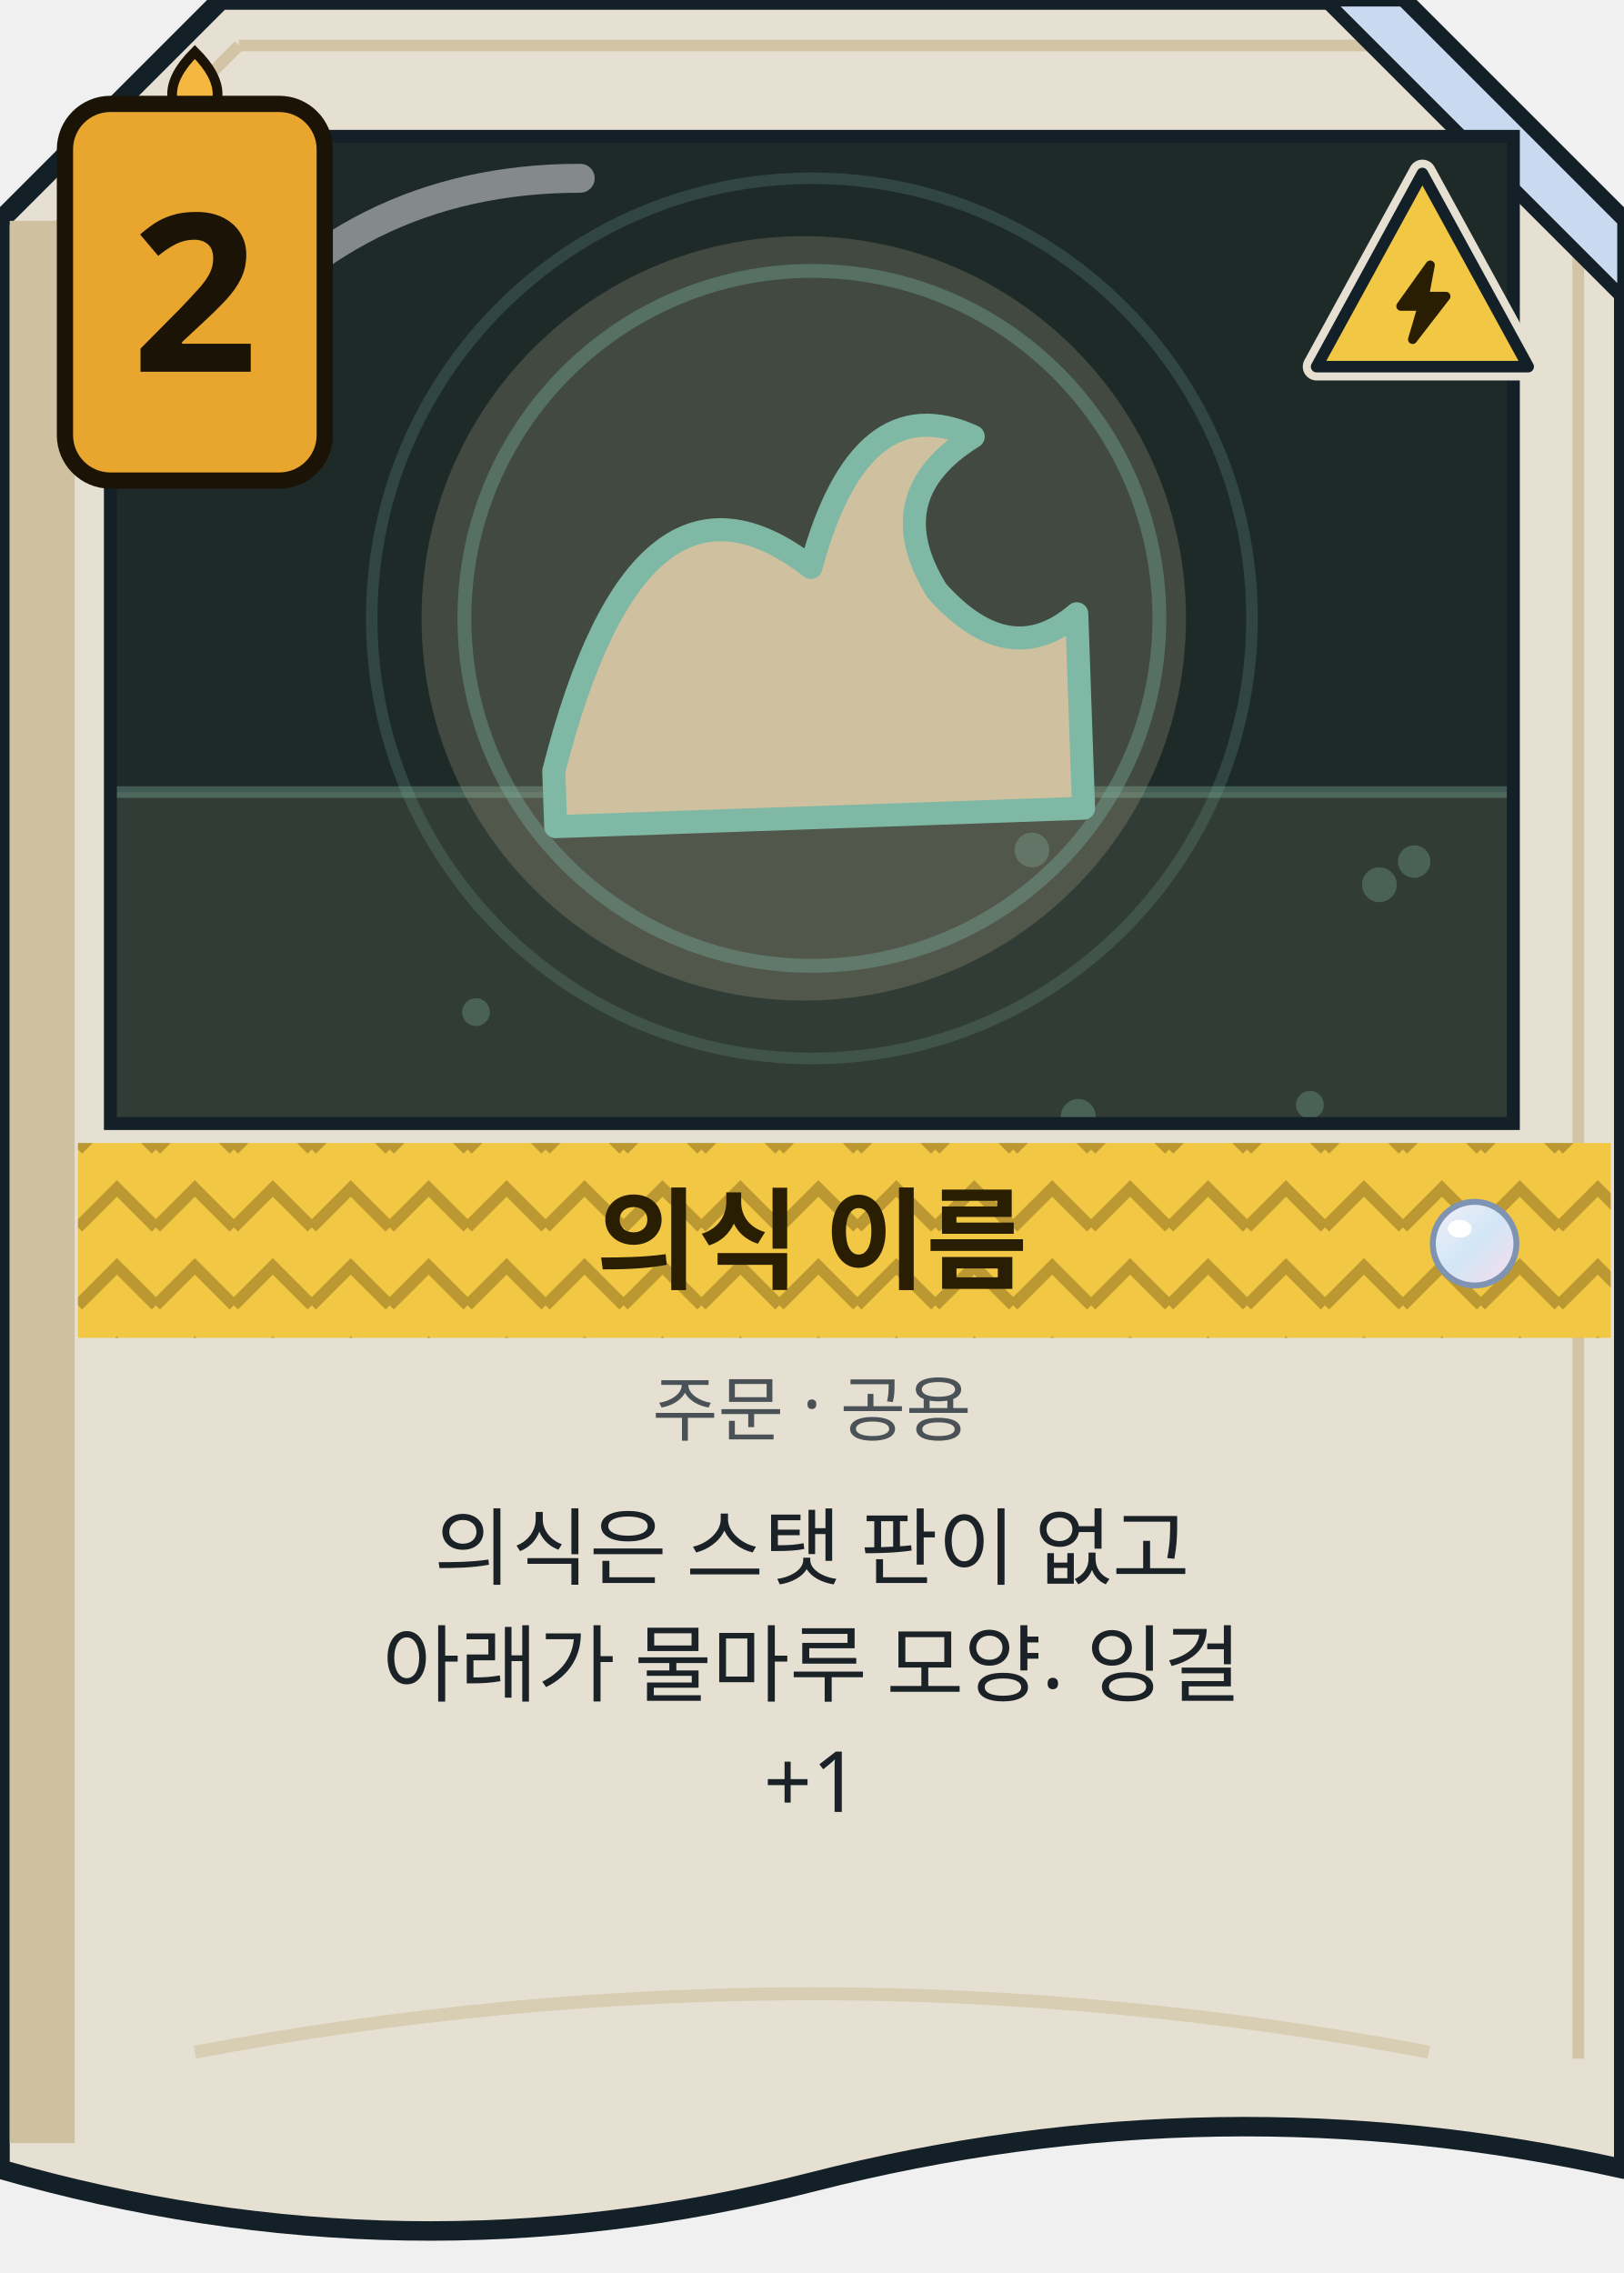
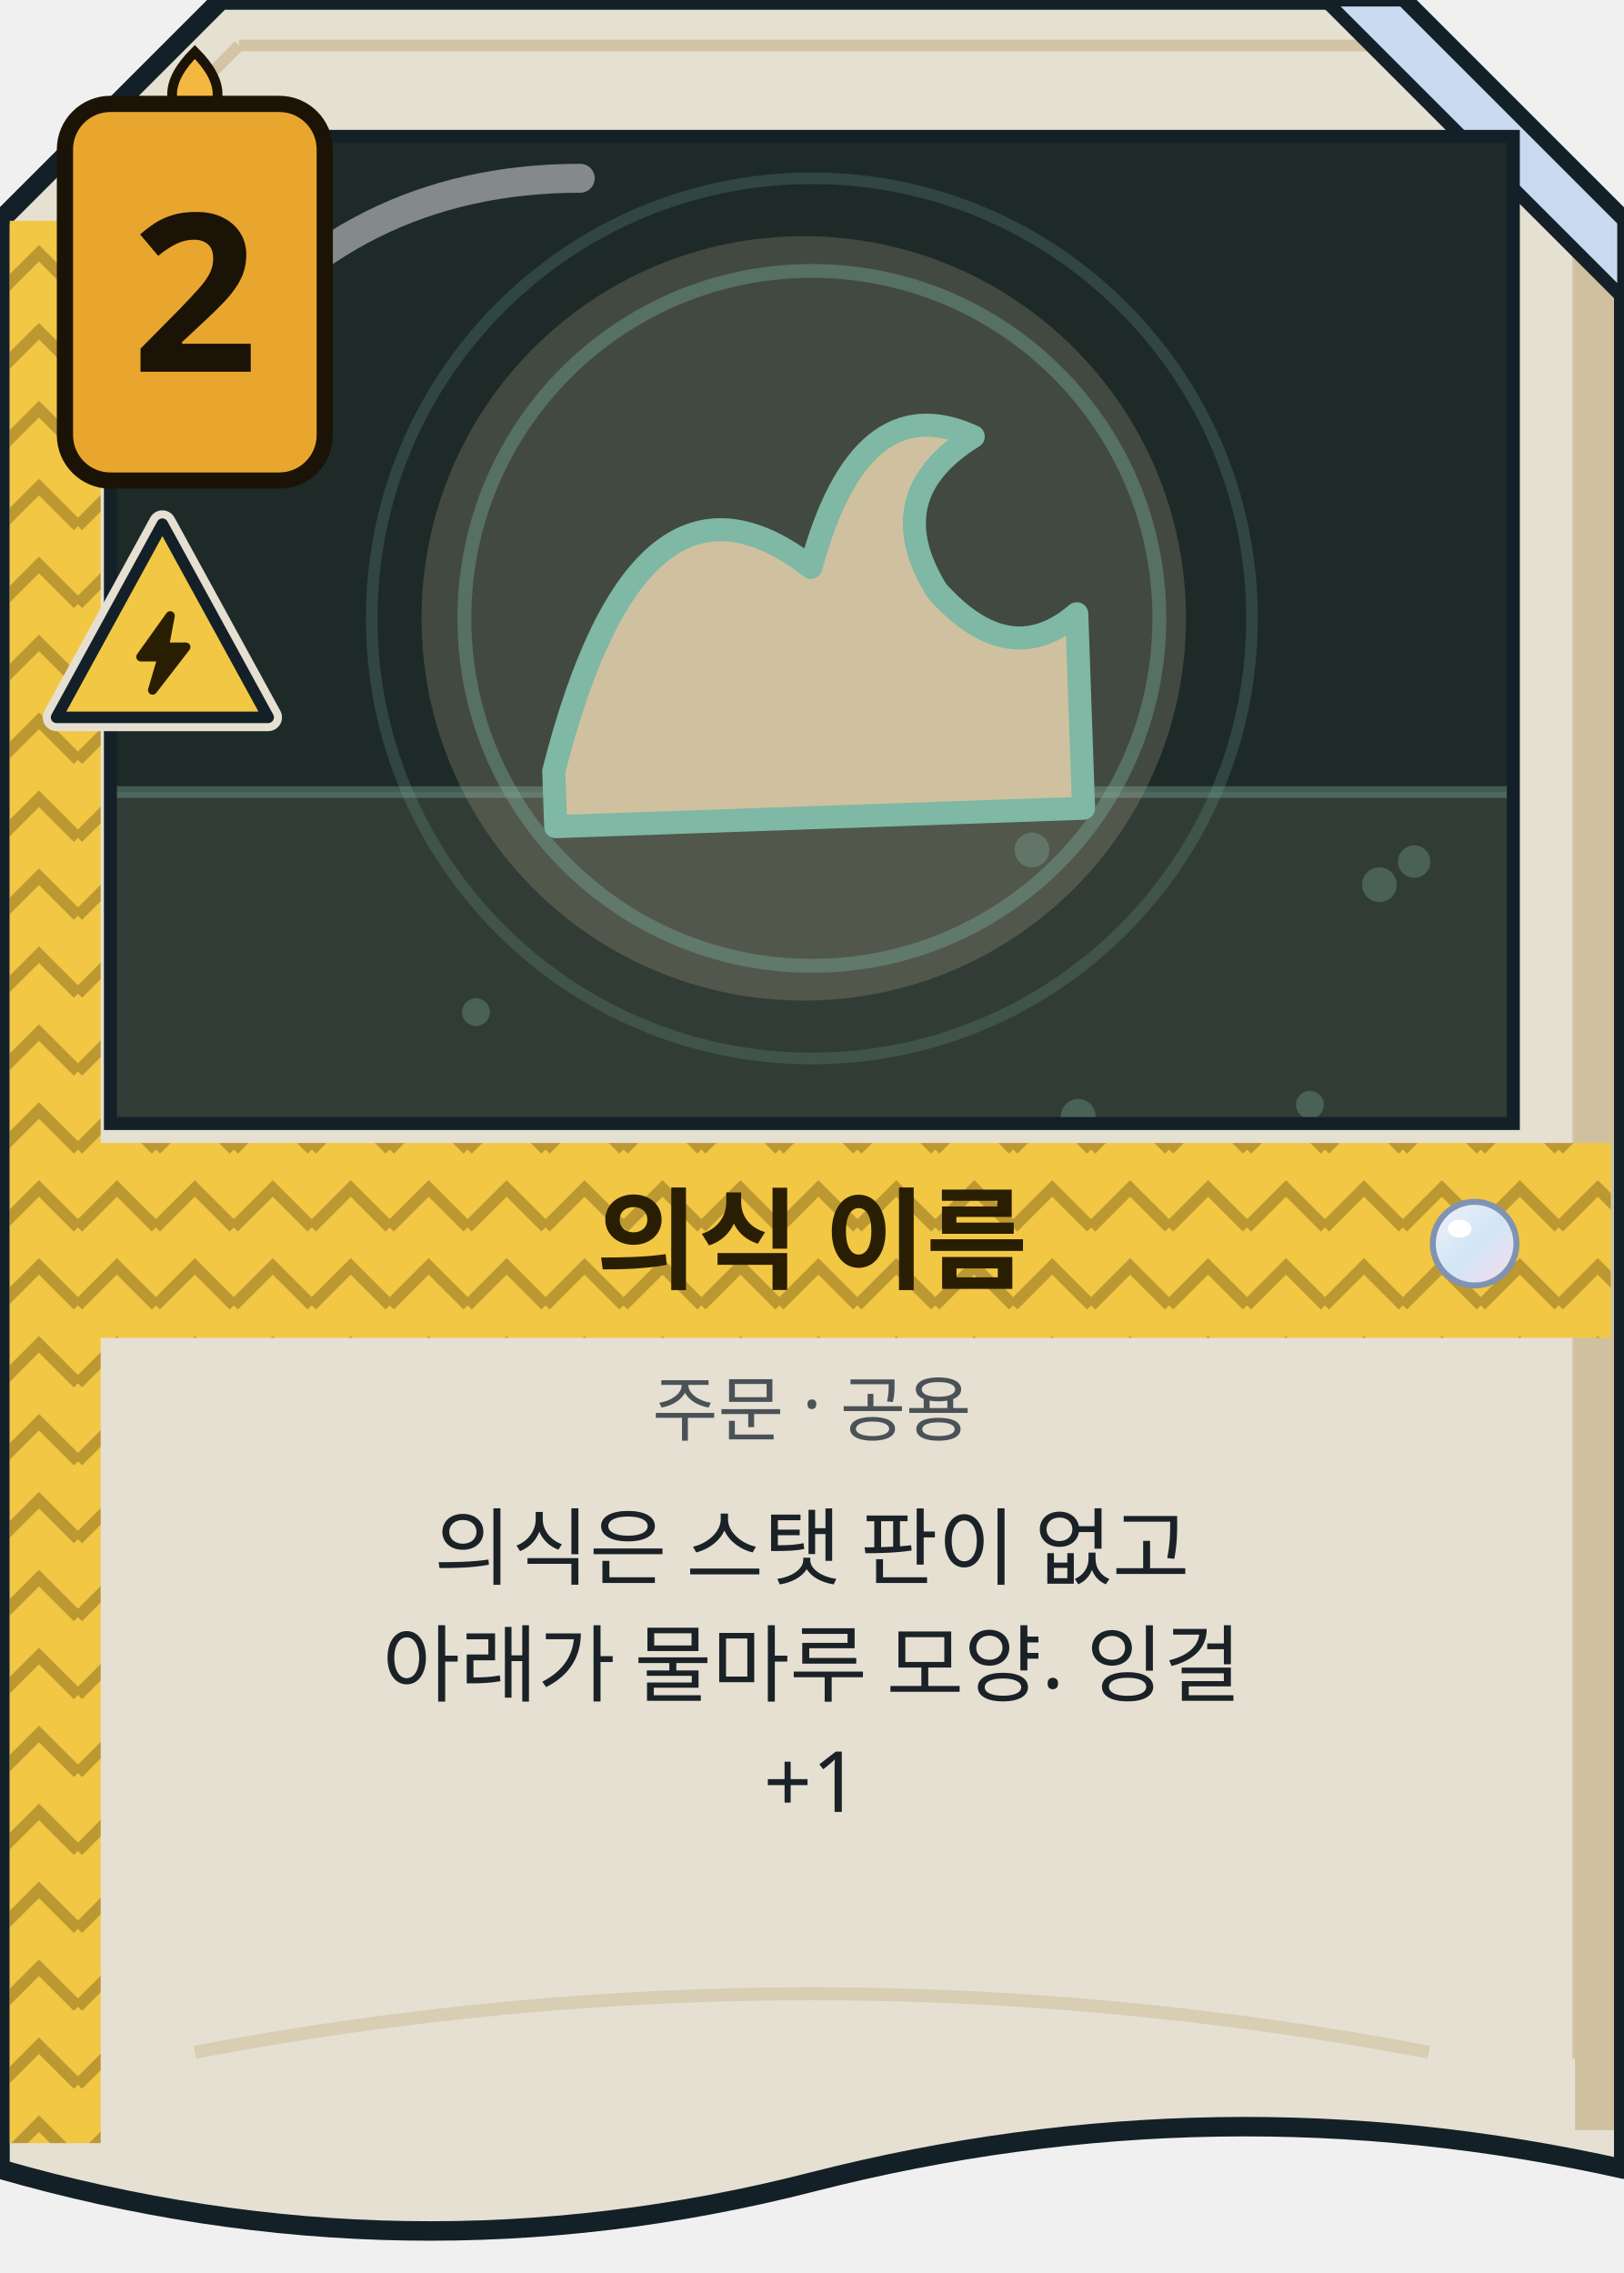
<svg xmlns="http://www.w3.org/2000/svg" viewBox="0 0 250 350" width="250" height="350">
  <path d="M34 0H216L250 34V334Q187.5 320 125 336T0 334V34Z" fill="#E6E0D2" stroke="#142027" stroke-width="3" stroke-linejoin="round" />
  <path d="M36.8 7H213.2L243 36.8V317M7 317V36.8L36.8 7" fill="none" stroke="#CFC19F" stroke-opacity="0.9" stroke-width="1.8" />
-   <rect x="1.5" y="34" width="10" height="296" fill="#CFC19F" />
+   <defs>
+     <pattern id="spat-buff" width="12" height="12" patternUnits="userSpaceOnUse">
+       <g opacity="0.28">
+         <path d="M0 9L6 3L12 9" fill="none" stroke="#2A1E02" stroke-width="1.8" />
+       </g>
+     </pattern>
+   </defs>
+   <rect x="1.5" y="34" width="14" height="296" fill="#F2C744" />
+   <rect x="1.5" y="34" width="14" height="296" fill="url(#spat-buff)" />
+   <rect x="242.5" y="38" width="6" height="290" fill="#CFC19F" />
  <path d="M204 0H216L250 34V46Z" fill="#C9DAF0" stroke="#142027" stroke-width="2" />
  <rect x="16" y="20" width="218" height="154" fill="#142027" />
  <svg x="18" y="22" width="214" height="150" viewBox="0 0 120 90" preserveAspectRatio="xMidYMid slice" overflow="hidden">
    <rect width="120" height="90" fill="#1E2A28" />
    <path d="M0 59H120V90H0Z" fill="#CFC19F" fill-opacity=".12" />
    <path d="M0 59H120" stroke="#7FB8A4" stroke-opacity=".35" stroke-width="1" />
    <circle cx="83" cy="87" r="1.5" fill="#7FB8A4" fill-opacity=".3" />
    <circle cx="79" cy="64" r="1.5" fill="#7FB8A4" fill-opacity=".3" />
    <circle cx="103" cy="86" r="1.2" fill="#7FB8A4" fill-opacity=".3" />
    <circle cx="109" cy="67" r="1.5" fill="#7FB8A4" fill-opacity=".3" />
    <circle cx="31" cy="78" r="1.2" fill="#7FB8A4" fill-opacity=".3" />
    <circle cx="112" cy="65" r="1.4" fill="#7FB8A4" fill-opacity=".3" />
    <g opacity=".2">
      <g transform="translate(59.3 44.0) rotate(0) scale(40.0)" stroke-width="0.050" stroke-linejoin="round" stroke-linecap="round">
        <circle r=".8" fill="#CFC19F" stroke="#CFC19F" />
      </g>
    </g>
    <circle cx="60" cy="44" r="30" fill="none" stroke="#7FB8A4" stroke-opacity=".35" stroke-width="1.2" />
    <circle cx="60" cy="44" r="38" fill="none" stroke="#7FB8A4" stroke-opacity=".2" stroke-width="1" />
    <g transform="translate(60.0 42.0) rotate(-2) scale(24.0)" stroke-width="0.083" stroke-linejoin="round" stroke-linecap="round">
      <path d="M-.95.6Q-.6-.6 0-.1Q.2-.75.6-.55Q.25-.35.45 0Q.7.3.95.1V.8H-.95Z" fill="#CFC19F" stroke="#7FB8A4" />
    </g>
    <path d="M8 22Q20 6 40 6" fill="none" stroke="#FFFFFF" stroke-opacity=".45" stroke-width="2.5" stroke-linecap="round" />
  </svg>
  <defs>
    <pattern id="pat-buff" width="12" height="12" patternUnits="userSpaceOnUse">
      <g opacity="0.28">
        <path d="M0 9L6 3L12 9" fill="none" stroke="#2A1E02" stroke-width="1.8" />
      </g>
    </pattern>
  </defs>
  <rect x="12" y="176" width="236" height="30" fill="#F2C744" />
  <rect x="12" y="176" width="236" height="30" fill="url(#pat-buff)" />
  <text x="125" y="197.12" text-anchor="middle" font-size="17" font-weight="700" fill="#2A1E02" font-family="'Noto Sans KR','Malgun Gothic','Apple SD Gothic Neo',system-ui,sans-serif">의식 이름</text>
-   <g transform="translate(202 26) scale(0.7083333)">
+   <g transform="translate(8 80) scale(0.7083333)">
    <path d="M24 1L47 43H1Z" fill="none" stroke="#E6E0D2" stroke-width="6" stroke-linejoin="round" />
    <path d="M24 1L47 43H1Z" fill="#F2C744" stroke="#142027" stroke-width="2.5" stroke-linejoin="round" />
    <g transform="translate(24.0 29.0) rotate(0) scale(8.5)" stroke-width="0.235" stroke-linejoin="round" stroke-linecap="round">
      <path d="M.2-.95L-.55.1H0L-.25.95L.6-.15H.05Z" fill="#2A1E02" stroke="#2A1E02" />
    </g>
  </g>
  <g transform="translate(216 180) scale(.46)">
    <defs>
      <linearGradient id="pg" x1="0" y1="0" x2="1" y2="1">
        <stop offset="0" stop-color="#F3F0F8" />
        <stop offset=".5" stop-color="#D2E6F6" />
        <stop offset="1" stop-color="#F6DCEC" />
      </linearGradient>
    </defs>
    <circle cx="24" cy="25" r="14" fill="url(#pg)" stroke="#7F93B2" stroke-width="2" />
    <ellipse cx="19" cy="20" rx="4" ry="3" fill="#fff" />
  </g>
  <text x="125" y="221" text-anchor="middle" font-size="11" fill="#4A5257" font-family="'Noto Sans KR','Malgun Gothic','Apple SD Gothic Neo',system-ui,sans-serif">주문 · 공용</text>
  <text x="125" y="243" text-anchor="middle" font-size="13" fill="#1A2227" font-family="'Noto Sans KR','Malgun Gothic','Apple SD Gothic Neo',system-ui,sans-serif">의식은 스탯 판이 없고</text>
  <text x="125" y="261" text-anchor="middle" font-size="13" fill="#1A2227" font-family="'Noto Sans KR','Malgun Gothic','Apple SD Gothic Neo',system-ui,sans-serif">아래가 물마루 모양. 잉걸</text>
  <text x="125" y="279" text-anchor="middle" font-size="13" fill="#1A2227" font-family="'Noto Sans KR','Malgun Gothic','Apple SD Gothic Neo',system-ui,sans-serif">+1</text>
  <g transform="translate(10 16)">
    <path d="M20 -8Q27 -1 20 4Q13 -1 20 -8Z" fill="#F4B740" stroke="#1B1306" stroke-width="1.5" />
    <rect width="40" height="58" rx="7" fill="#E9A62E" stroke="#1B1306" stroke-width="2.5" />
    <text x="20" y="41.24" text-anchor="middle" font-size="34" font-weight="800" fill="#1B1306" font-family="'Noto Sans KR','Malgun Gothic','Apple SD Gothic Neo',system-ui,sans-serif">2</text>
  </g>
  <path d="M30 316Q125 298 220 316" fill="none" stroke="#CFC19F" stroke-width="2" opacity=".6" />
</svg>
